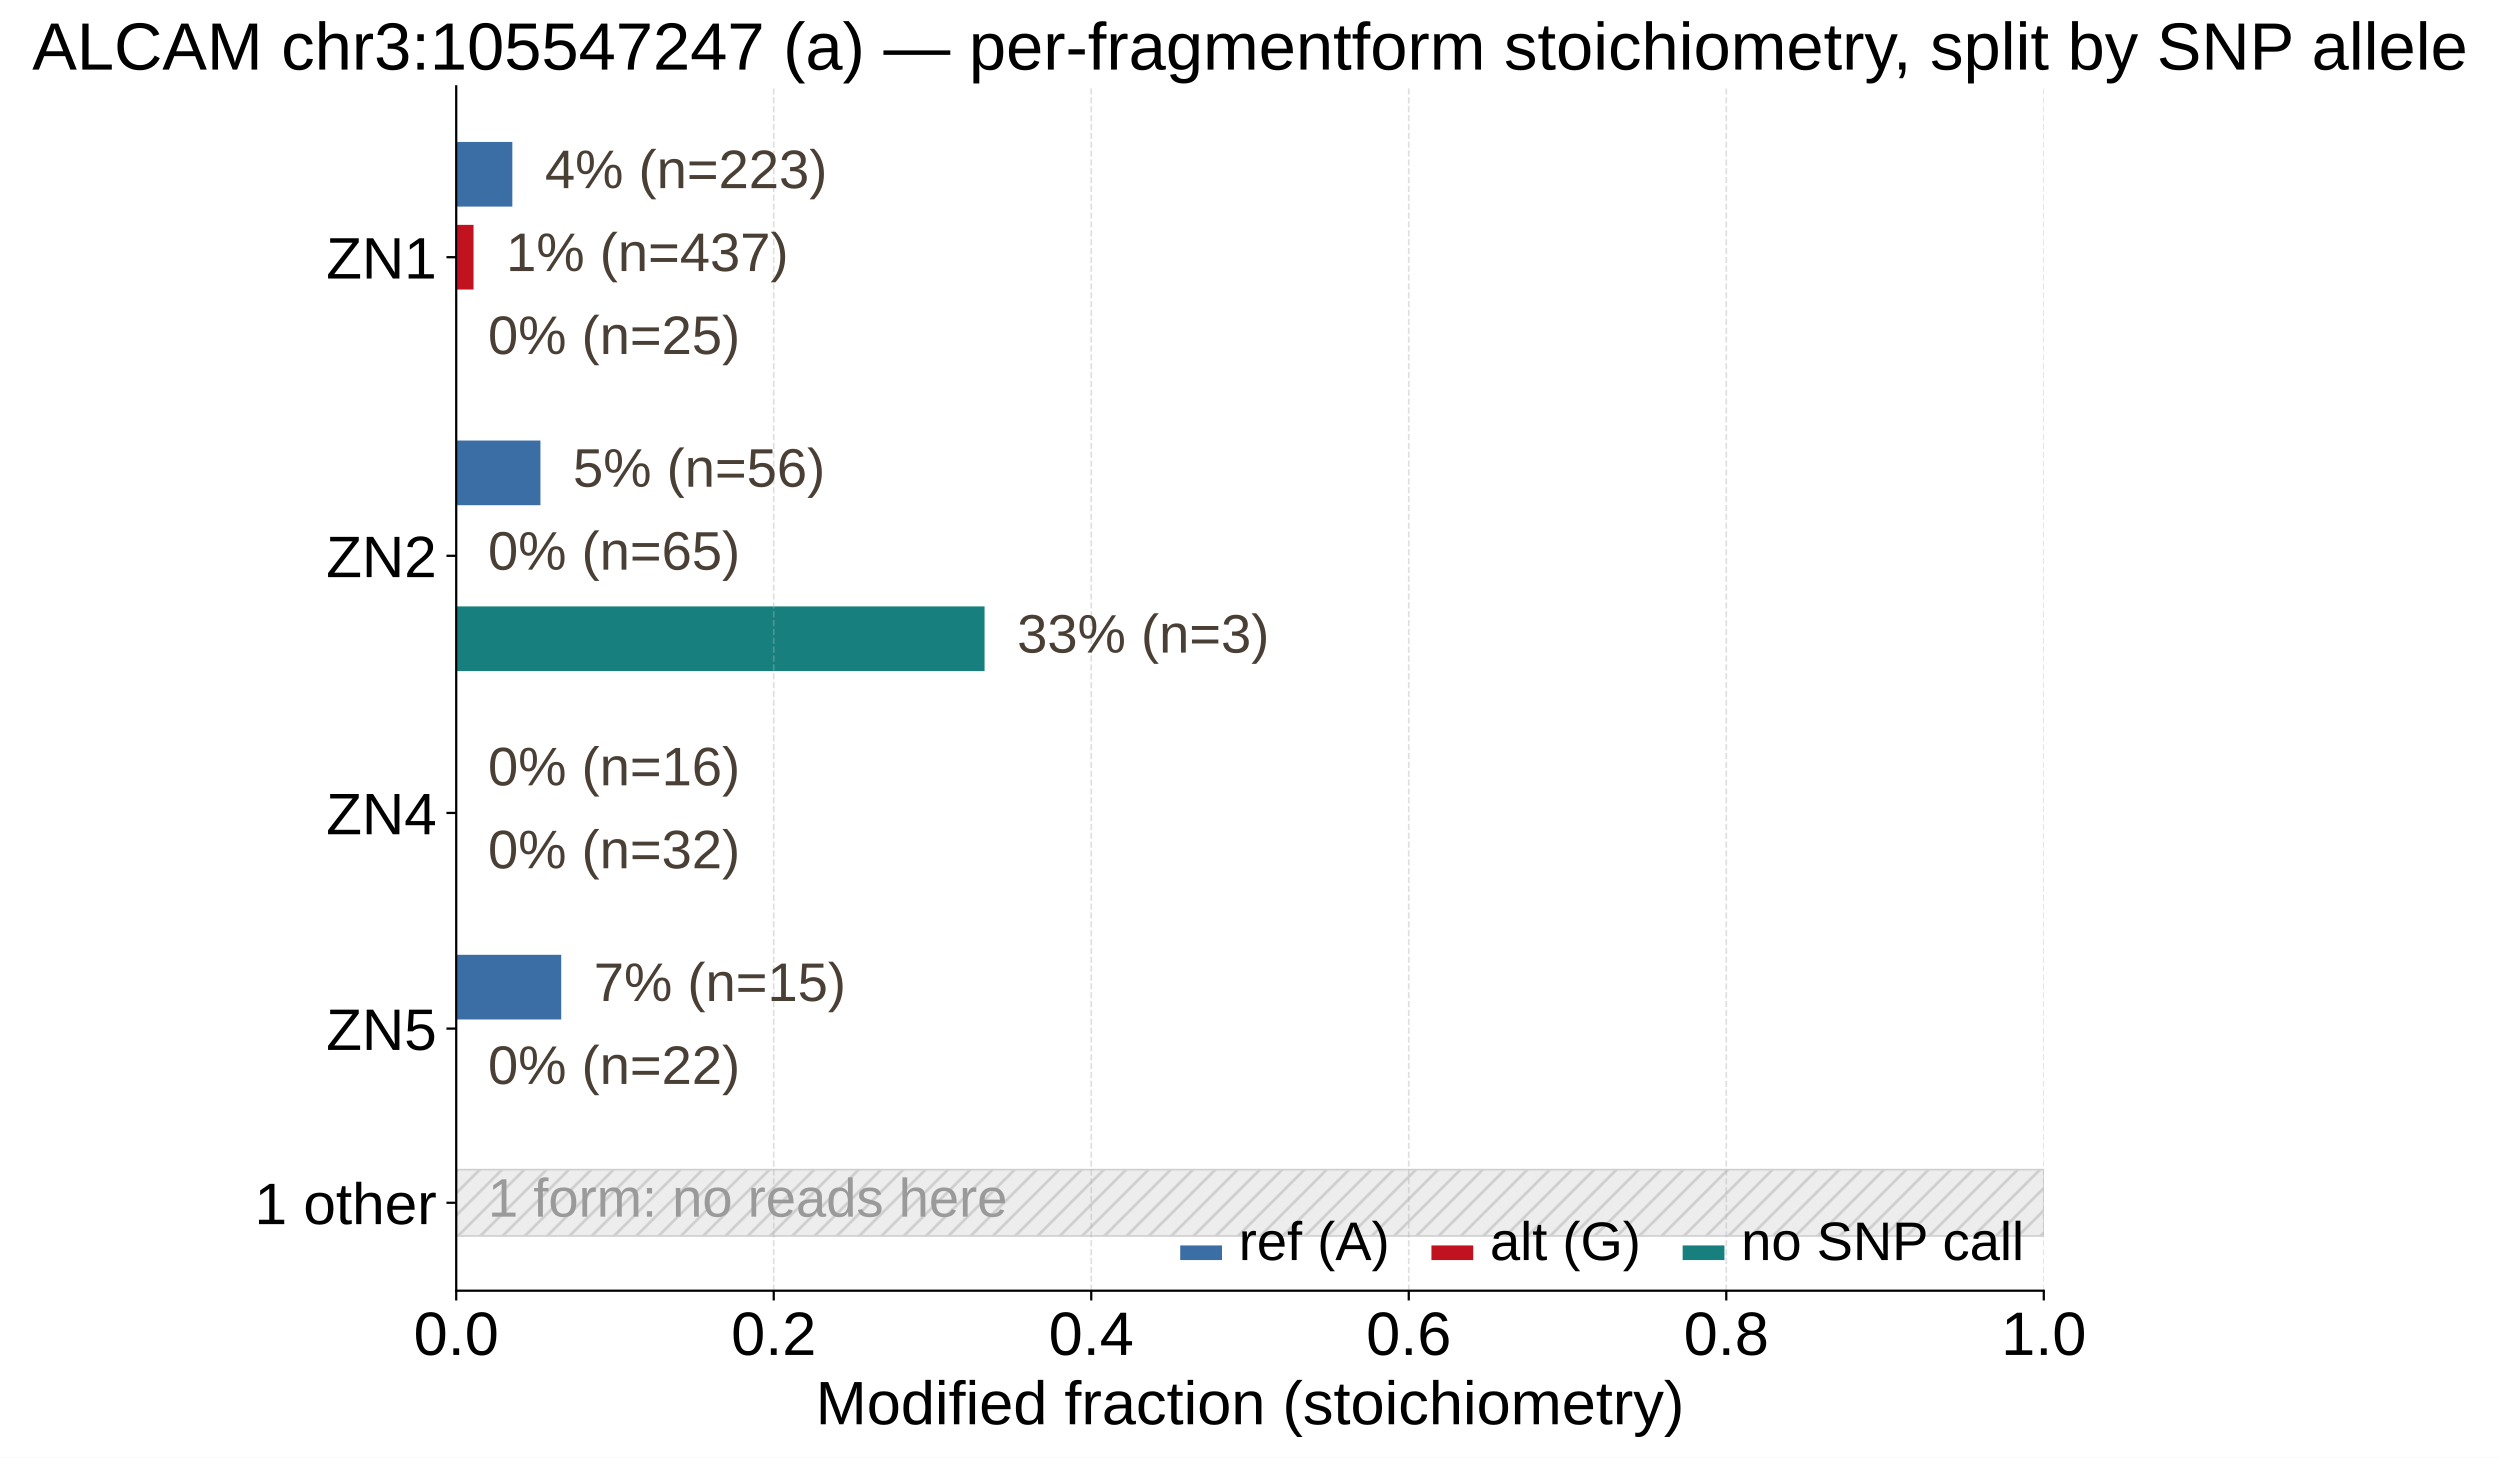
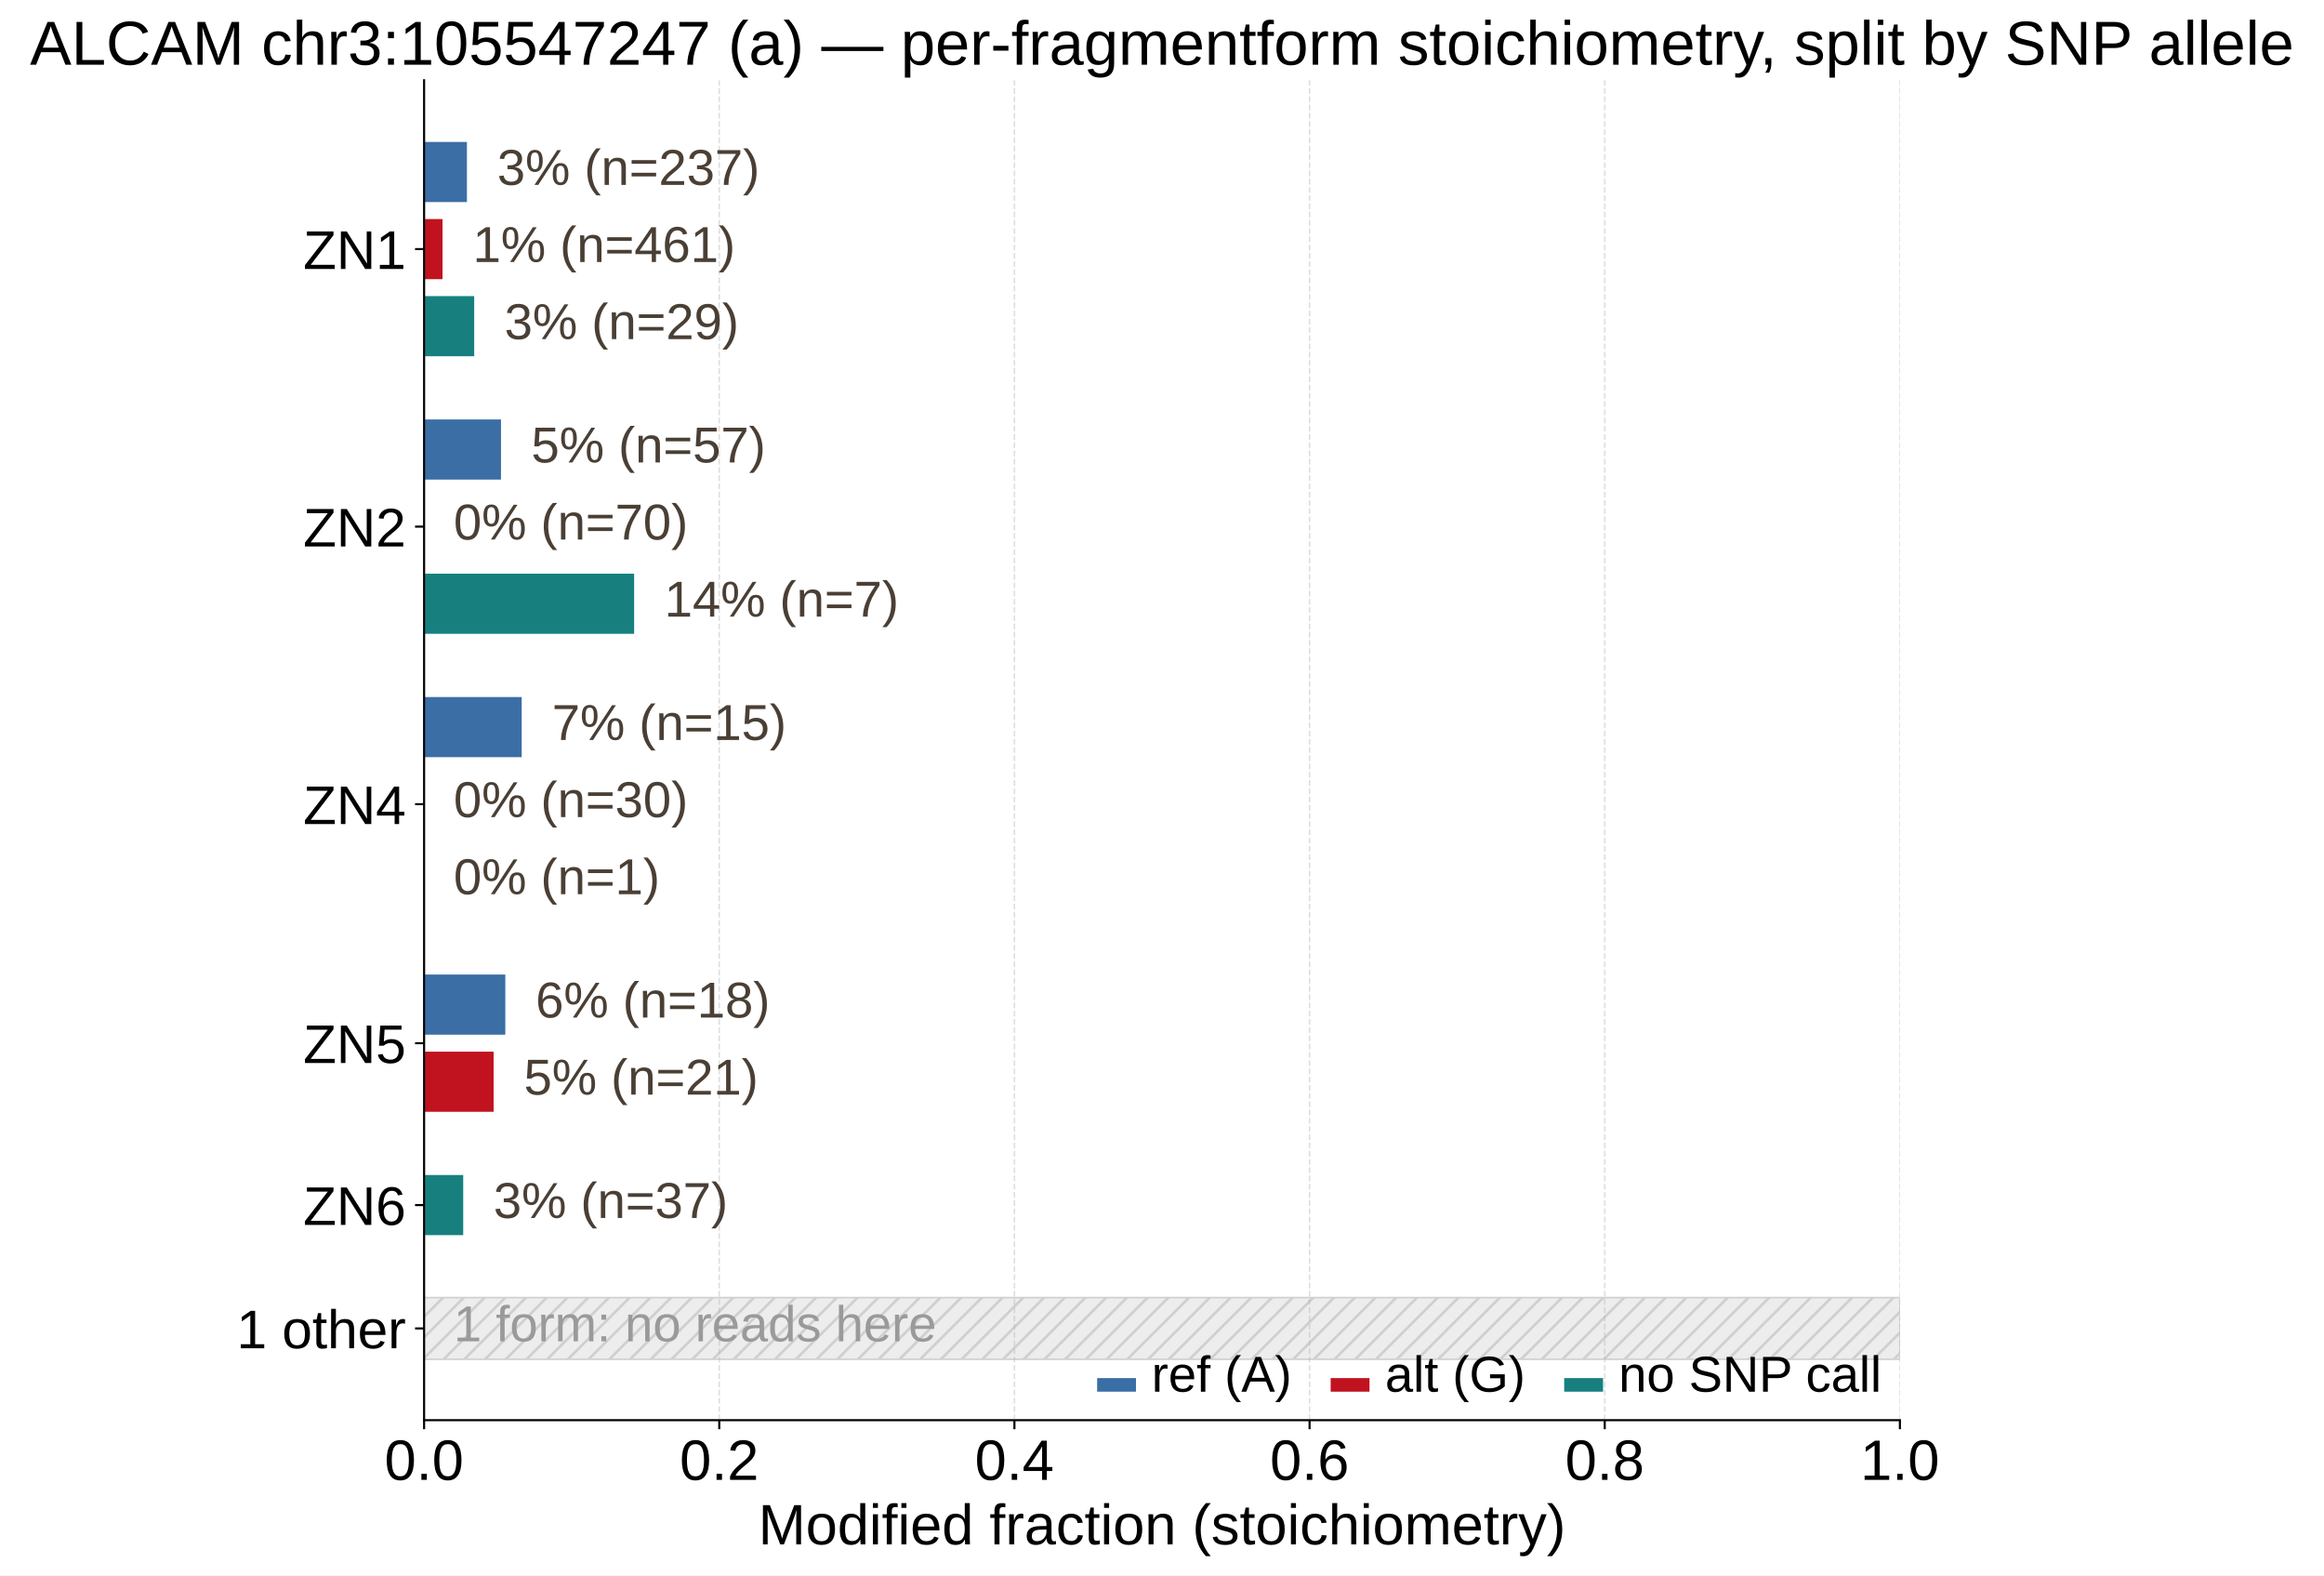
- <svg xmlns="http://www.w3.org/2000/svg" xmlns:xlink="http://www.w3.org/1999/xlink" width="897.304pt" height="523.197pt" viewBox="0 0 897.304 523.197" version="1.1">
+ <svg xmlns="http://www.w3.org/2000/svg" xmlns:xlink="http://www.w3.org/1999/xlink" width="897.304pt" height="608.157pt" viewBox="0 0 897.304 608.157" version="1.1">
  <defs>
    <style type="text/css">*{stroke-linejoin: round; stroke-linecap: butt}</style>
  </defs>
  <g id="figure_1">
    <g id="patch_1">
-       <path d="M 0 523.197  L 897.304 523.197  L 897.304 0  L 0 0  z " style="fill: #ffffff" />
+       <path d="M 0 608.157  L 897.304 608.157  L 897.304 0  L 0 0  z " style="fill: #ffffff" />
    </g>
    <g id="axes_1">
      <g id="patch_2">
-         <path d="M 163.747 463.262  L 733.557 463.262  L 733.557 30.983  L 163.747 30.983  z " style="fill: #ffffff" />
+         <path d="M 163.747 548.222  L 733.557 548.222  L 733.557 30.983  L 163.747 30.983  z " style="fill: #ffffff" />
      </g>
      <g id="patch_3">
-         <path d="M 163.747 50.632  L 184.188 50.632  L 184.188 74.449  L 163.747 74.449  z " clip-path="url(#p258fd81808)" style="fill: #3b6ea5; stroke: #ffffff; stroke-width: 0.6; stroke-linejoin: miter" />
+         <path d="M 163.747 54.493  L 180.577 54.493  L 180.577 78.302  L 163.747 78.302  z " clip-path="url(#p2192c590c8)" style="fill: #3b6ea5; stroke: #ffffff; stroke-width: 0.6; stroke-linejoin: miter" />
      </g>
      <g id="patch_4">
-         <path d="M 163.747 80.403  L 170.266 80.403  L 170.266 104.22  L 163.747 104.22  z " clip-path="url(#p258fd81808)" style="fill: #c1121f; stroke: #ffffff; stroke-width: 0.6; stroke-linejoin: miter" />
+         <path d="M 163.747 84.254  L 171.163 84.254  L 171.163 108.063  L 163.747 108.063  z " clip-path="url(#p2192c590c8)" style="fill: #c1121f; stroke: #ffffff; stroke-width: 0.6; stroke-linejoin: miter" />
      </g>
      <g id="patch_5">
-         <path d="M 163.747 110.174  L 163.747 110.174  L 163.747 133.991  L 163.747 133.991  z " clip-path="url(#p258fd81808)" style="fill: #17807f; stroke: #ffffff; stroke-width: 0.6; stroke-linejoin: miter" />
+         <path d="M 163.747 114.015  L 183.395 114.015  L 183.395 137.823  L 163.747 137.823  z " clip-path="url(#p2192c590c8)" style="fill: #17807f; stroke: #ffffff; stroke-width: 0.6; stroke-linejoin: miter" />
      </g>
      <g id="patch_6">
-         <path d="M 163.747 157.808  L 194.272 157.808  L 194.272 181.626  L 163.747 181.626  z " clip-path="url(#p258fd81808)" style="fill: #3b6ea5; stroke: #ffffff; stroke-width: 0.6; stroke-linejoin: miter" />
+         <path d="M 163.747 161.632  L 193.737 161.632  L 193.737 185.44  L 163.747 185.44  z " clip-path="url(#p2192c590c8)" style="fill: #3b6ea5; stroke: #ffffff; stroke-width: 0.6; stroke-linejoin: miter" />
      </g>
      <g id="patch_7">
-         <path d="M 163.747 187.58  L 163.747 187.58  L 163.747 211.397  L 163.747 211.397  z " clip-path="url(#p258fd81808)" style="fill: #c1121f; stroke: #ffffff; stroke-width: 0.6; stroke-linejoin: miter" />
+         <path d="M 163.747 191.392  L 163.747 191.392  L 163.747 215.201  L 163.747 215.201  z " clip-path="url(#p2192c590c8)" style="fill: #c1121f; stroke: #ffffff; stroke-width: 0.6; stroke-linejoin: miter" />
      </g>
      <g id="patch_8">
-         <path d="M 163.747 217.351  L 353.684 217.351  L 353.684 241.168  L 163.747 241.168  z " clip-path="url(#p258fd81808)" style="fill: #17807f; stroke: #ffffff; stroke-width: 0.6; stroke-linejoin: miter" />
+         <path d="M 163.747 221.153  L 245.148 221.153  L 245.148 244.962  L 163.747 244.962  z " clip-path="url(#p2192c590c8)" style="fill: #17807f; stroke: #ffffff; stroke-width: 0.6; stroke-linejoin: miter" />
      </g>
      <g id="patch_9">
-         <path d="M 163.747 264.985  L 163.747 264.985  L 163.747 288.802  L 163.747 288.802  z " clip-path="url(#p258fd81808)" style="fill: #3b6ea5; stroke: #ffffff; stroke-width: 0.6; stroke-linejoin: miter" />
+         <path d="M 163.747 268.77  L 201.734 268.77  L 201.734 292.579  L 163.747 292.579  z " clip-path="url(#p2192c590c8)" style="fill: #3b6ea5; stroke: #ffffff; stroke-width: 0.6; stroke-linejoin: miter" />
      </g>
      <g id="patch_10">
-         <path d="M 163.747 294.757  L 163.747 294.757  L 163.747 318.574  L 163.747 318.574  z " clip-path="url(#p258fd81808)" style="fill: #c1121f; stroke: #ffffff; stroke-width: 0.6; stroke-linejoin: miter" />
+         <path d="M 163.747 298.531  L 163.747 298.531  L 163.747 322.339  L 163.747 322.339  z " clip-path="url(#p2192c590c8)" style="fill: #c1121f; stroke: #ffffff; stroke-width: 0.6; stroke-linejoin: miter" />
      </g>
      <g id="patch_11">
-         <path d="M 163.747 342.391  L 201.734 342.391  L 201.734 366.208  L 163.747 366.208  z " clip-path="url(#p258fd81808)" style="fill: #3b6ea5; stroke: #ffffff; stroke-width: 0.6; stroke-linejoin: miter" />
+         <path d="M 163.747 328.291  L 163.747 328.291  L 163.747 352.1  L 163.747 352.1  z " clip-path="url(#p2192c590c8)" style="fill: #17807f; stroke: #ffffff; stroke-width: 0.6; stroke-linejoin: miter" />
      </g>
      <g id="patch_12">
-         <path d="M 163.747 372.162  L 163.747 372.162  L 163.747 395.979  L 163.747 395.979  z " clip-path="url(#p258fd81808)" style="fill: #c1121f; stroke: #ffffff; stroke-width: 0.6; stroke-linejoin: miter" />
+         <path d="M 163.747 375.908  L 195.403 375.908  L 195.403 399.717  L 163.747 399.717  z " clip-path="url(#p2192c590c8)" style="fill: #3b6ea5; stroke: #ffffff; stroke-width: 0.6; stroke-linejoin: miter" />
      </g>
      <g id="patch_13">
-         <path d="M 163.747 419.796  L 733.557 419.796  L 733.557 443.613  L 163.747 443.613  z " clip-path="url(#p258fd81808)" style="fill: url(#hb291b265f3); stroke: #cfcfcf; stroke-width: 0.6; stroke-linejoin: miter" />
+         <path d="M 163.747 405.669  L 190.881 405.669  L 190.881 429.478  L 163.747 429.478  z " clip-path="url(#p2192c590c8)" style="fill: #c1121f; stroke: #ffffff; stroke-width: 0.6; stroke-linejoin: miter" />
+       </g>
+       <g id="patch_14">
+         <path d="M 163.747 453.286  L 179.147 453.286  L 179.147 477.095  L 163.747 477.095  z " clip-path="url(#p2192c590c8)" style="fill: #17807f; stroke: #ffffff; stroke-width: 0.6; stroke-linejoin: miter" />
+       </g>
+       <g id="patch_15">
+         <path d="M 163.747 500.903  L 733.557 500.903  L 733.557 524.712  L 163.747 524.712  z " clip-path="url(#p2192c590c8)" style="fill: url(#h5daed90eb0); stroke: #cfcfcf; stroke-width: 0.6; stroke-linejoin: miter" />
      </g>
      <g id="matplotlib.axis_1">
        <g id="xtick_1">
          <g id="line2d_1">
-             <path d="M 163.747 463.262  L 163.747 30.983  " clip-path="url(#p258fd81808)" style="fill: none; stroke-dasharray: 2.22,0.96; stroke-dashoffset: 0; stroke: #b0b0b0; stroke-opacity: 0.4; stroke-width: 0.6" />
+             <path d="M 163.747 548.222  L 163.747 30.983  " clip-path="url(#p2192c590c8)" style="fill: none; stroke-dasharray: 2.22,0.96; stroke-dashoffset: 0; stroke: #b0b0b0; stroke-opacity: 0.4; stroke-width: 0.6" />
          </g>
          <g id="line2d_2">
            <defs>
-               <path id="me525551bd8" d="M 0 0  L 0 3.5  " style="stroke: #000000; stroke-width: 0.8" />
+               <path id="mc925d1624c" d="M 0 0  L 0 3.5  " style="stroke: #000000; stroke-width: 0.8" />
            </defs>
            <g>
-               <use xlink:href="#me525551bd8" x="163.747" y="463.262" style="stroke: #000000; stroke-width: 0.8" />
+               <use xlink:href="#mc925d1624c" x="163.747" y="548.222" style="stroke: #000000; stroke-width: 0.8" />
            </g>
          </g>
          <g id="text_1">
-             <text style="font-size: 22px; font-family: 'Arial', 'Helvetica', 'Nimbus Sans', 'Liberation Sans', 'Arimo', 'DejaVu Sans', 'Bitstream Vera Sans', 'Computer Modern Sans Serif', 'Lucida Grande', 'Verdana', 'Geneva', 'Lucid', 'Avant Garde', sans-serif; text-anchor: middle" x="163.747" y="486.302" transform="rotate(-0 163.7469 486.3019)">0.0</text>
+             <text style="font-size: 22px; font-family: 'Arial', 'Helvetica', 'Nimbus Sans', 'Liberation Sans', 'Arimo', 'DejaVu Sans', 'Bitstream Vera Sans', 'Computer Modern Sans Serif', 'Lucida Grande', 'Verdana', 'Geneva', 'Lucid', 'Avant Garde', sans-serif; text-anchor: middle" x="163.747" y="571.262" transform="rotate(-0 163.7469 571.2619)">0.0</text>
          </g>
        </g>
        <g id="xtick_2">
          <g id="line2d_3">
-             <path d="M 277.709 463.262  L 277.709 30.983  " clip-path="url(#p258fd81808)" style="fill: none; stroke-dasharray: 2.22,0.96; stroke-dashoffset: 0; stroke: #b0b0b0; stroke-opacity: 0.4; stroke-width: 0.6" />
+             <path d="M 277.709 548.222  L 277.709 30.983  " clip-path="url(#p2192c590c8)" style="fill: none; stroke-dasharray: 2.22,0.96; stroke-dashoffset: 0; stroke: #b0b0b0; stroke-opacity: 0.4; stroke-width: 0.6" />
          </g>
          <g id="line2d_4">
            <g>
-               <use xlink:href="#me525551bd8" x="277.709" y="463.262" style="stroke: #000000; stroke-width: 0.8" />
+               <use xlink:href="#mc925d1624c" x="277.709" y="548.222" style="stroke: #000000; stroke-width: 0.8" />
            </g>
          </g>
          <g id="text_2">
-             <text style="font-size: 22px; font-family: 'Arial', 'Helvetica', 'Nimbus Sans', 'Liberation Sans', 'Arimo', 'DejaVu Sans', 'Bitstream Vera Sans', 'Computer Modern Sans Serif', 'Lucida Grande', 'Verdana', 'Geneva', 'Lucid', 'Avant Garde', sans-serif; text-anchor: middle" x="277.709" y="486.302" transform="rotate(-0 277.7089 486.3019)">0.2</text>
+             <text style="font-size: 22px; font-family: 'Arial', 'Helvetica', 'Nimbus Sans', 'Liberation Sans', 'Arimo', 'DejaVu Sans', 'Bitstream Vera Sans', 'Computer Modern Sans Serif', 'Lucida Grande', 'Verdana', 'Geneva', 'Lucid', 'Avant Garde', sans-serif; text-anchor: middle" x="277.709" y="571.262" transform="rotate(-0 277.7089 571.2619)">0.2</text>
          </g>
        </g>
        <g id="xtick_3">
          <g id="line2d_5">
-             <path d="M 391.671 463.262  L 391.671 30.983  " clip-path="url(#p258fd81808)" style="fill: none; stroke-dasharray: 2.22,0.96; stroke-dashoffset: 0; stroke: #b0b0b0; stroke-opacity: 0.4; stroke-width: 0.6" />
+             <path d="M 391.671 548.222  L 391.671 30.983  " clip-path="url(#p2192c590c8)" style="fill: none; stroke-dasharray: 2.22,0.96; stroke-dashoffset: 0; stroke: #b0b0b0; stroke-opacity: 0.4; stroke-width: 0.6" />
          </g>
          <g id="line2d_6">
            <g>
-               <use xlink:href="#me525551bd8" x="391.671" y="463.262" style="stroke: #000000; stroke-width: 0.8" />
+               <use xlink:href="#mc925d1624c" x="391.671" y="548.222" style="stroke: #000000; stroke-width: 0.8" />
            </g>
          </g>
          <g id="text_3">
-             <text style="font-size: 22px; font-family: 'Arial', 'Helvetica', 'Nimbus Sans', 'Liberation Sans', 'Arimo', 'DejaVu Sans', 'Bitstream Vera Sans', 'Computer Modern Sans Serif', 'Lucida Grande', 'Verdana', 'Geneva', 'Lucid', 'Avant Garde', sans-serif; text-anchor: middle" x="391.671" y="486.302" transform="rotate(-0 391.6709 486.3019)">0.4</text>
+             <text style="font-size: 22px; font-family: 'Arial', 'Helvetica', 'Nimbus Sans', 'Liberation Sans', 'Arimo', 'DejaVu Sans', 'Bitstream Vera Sans', 'Computer Modern Sans Serif', 'Lucida Grande', 'Verdana', 'Geneva', 'Lucid', 'Avant Garde', sans-serif; text-anchor: middle" x="391.671" y="571.262" transform="rotate(-0 391.6709 571.2619)">0.4</text>
          </g>
        </g>
        <g id="xtick_4">
          <g id="line2d_7">
-             <path d="M 505.633 463.262  L 505.633 30.983  " clip-path="url(#p258fd81808)" style="fill: none; stroke-dasharray: 2.22,0.96; stroke-dashoffset: 0; stroke: #b0b0b0; stroke-opacity: 0.4; stroke-width: 0.6" />
+             <path d="M 505.633 548.222  L 505.633 30.983  " clip-path="url(#p2192c590c8)" style="fill: none; stroke-dasharray: 2.22,0.96; stroke-dashoffset: 0; stroke: #b0b0b0; stroke-opacity: 0.4; stroke-width: 0.6" />
          </g>
          <g id="line2d_8">
            <g>
-               <use xlink:href="#me525551bd8" x="505.633" y="463.262" style="stroke: #000000; stroke-width: 0.8" />
+               <use xlink:href="#mc925d1624c" x="505.633" y="548.222" style="stroke: #000000; stroke-width: 0.8" />
            </g>
          </g>
          <g id="text_4">
-             <text style="font-size: 22px; font-family: 'Arial', 'Helvetica', 'Nimbus Sans', 'Liberation Sans', 'Arimo', 'DejaVu Sans', 'Bitstream Vera Sans', 'Computer Modern Sans Serif', 'Lucida Grande', 'Verdana', 'Geneva', 'Lucid', 'Avant Garde', sans-serif; text-anchor: middle" x="505.633" y="486.302" transform="rotate(-0 505.6329 486.3019)">0.6</text>
+             <text style="font-size: 22px; font-family: 'Arial', 'Helvetica', 'Nimbus Sans', 'Liberation Sans', 'Arimo', 'DejaVu Sans', 'Bitstream Vera Sans', 'Computer Modern Sans Serif', 'Lucida Grande', 'Verdana', 'Geneva', 'Lucid', 'Avant Garde', sans-serif; text-anchor: middle" x="505.633" y="571.262" transform="rotate(-0 505.6329 571.2619)">0.6</text>
          </g>
        </g>
        <g id="xtick_5">
          <g id="line2d_9">
-             <path d="M 619.595 463.262  L 619.595 30.983  " clip-path="url(#p258fd81808)" style="fill: none; stroke-dasharray: 2.22,0.96; stroke-dashoffset: 0; stroke: #b0b0b0; stroke-opacity: 0.4; stroke-width: 0.6" />
+             <path d="M 619.595 548.222  L 619.595 30.983  " clip-path="url(#p2192c590c8)" style="fill: none; stroke-dasharray: 2.22,0.96; stroke-dashoffset: 0; stroke: #b0b0b0; stroke-opacity: 0.4; stroke-width: 0.6" />
          </g>
          <g id="line2d_10">
            <g>
-               <use xlink:href="#me525551bd8" x="619.595" y="463.262" style="stroke: #000000; stroke-width: 0.8" />
+               <use xlink:href="#mc925d1624c" x="619.595" y="548.222" style="stroke: #000000; stroke-width: 0.8" />
            </g>
          </g>
          <g id="text_5">
-             <text style="font-size: 22px; font-family: 'Arial', 'Helvetica', 'Nimbus Sans', 'Liberation Sans', 'Arimo', 'DejaVu Sans', 'Bitstream Vera Sans', 'Computer Modern Sans Serif', 'Lucida Grande', 'Verdana', 'Geneva', 'Lucid', 'Avant Garde', sans-serif; text-anchor: middle" x="619.595" y="486.302" transform="rotate(-0 619.5949 486.3019)">0.8</text>
+             <text style="font-size: 22px; font-family: 'Arial', 'Helvetica', 'Nimbus Sans', 'Liberation Sans', 'Arimo', 'DejaVu Sans', 'Bitstream Vera Sans', 'Computer Modern Sans Serif', 'Lucida Grande', 'Verdana', 'Geneva', 'Lucid', 'Avant Garde', sans-serif; text-anchor: middle" x="619.595" y="571.262" transform="rotate(-0 619.5949 571.2619)">0.8</text>
          </g>
        </g>
        <g id="xtick_6">
          <g id="line2d_11">
-             <path d="M 733.557 463.262  L 733.557 30.983  " clip-path="url(#p258fd81808)" style="fill: none; stroke-dasharray: 2.22,0.96; stroke-dashoffset: 0; stroke: #b0b0b0; stroke-opacity: 0.4; stroke-width: 0.6" />
+             <path d="M 733.557 548.222  L 733.557 30.983  " clip-path="url(#p2192c590c8)" style="fill: none; stroke-dasharray: 2.22,0.96; stroke-dashoffset: 0; stroke: #b0b0b0; stroke-opacity: 0.4; stroke-width: 0.6" />
          </g>
          <g id="line2d_12">
            <g>
-               <use xlink:href="#me525551bd8" x="733.557" y="463.262" style="stroke: #000000; stroke-width: 0.8" />
+               <use xlink:href="#mc925d1624c" x="733.557" y="548.222" style="stroke: #000000; stroke-width: 0.8" />
            </g>
          </g>
          <g id="text_6">
-             <text style="font-size: 22px; font-family: 'Arial', 'Helvetica', 'Nimbus Sans', 'Liberation Sans', 'Arimo', 'DejaVu Sans', 'Bitstream Vera Sans', 'Computer Modern Sans Serif', 'Lucida Grande', 'Verdana', 'Geneva', 'Lucid', 'Avant Garde', sans-serif; text-anchor: middle" x="733.557" y="486.302" transform="rotate(-0 733.5569 486.3019)">1.0</text>
+             <text style="font-size: 22px; font-family: 'Arial', 'Helvetica', 'Nimbus Sans', 'Liberation Sans', 'Arimo', 'DejaVu Sans', 'Bitstream Vera Sans', 'Computer Modern Sans Serif', 'Lucida Grande', 'Verdana', 'Geneva', 'Lucid', 'Avant Garde', sans-serif; text-anchor: middle" x="733.557" y="571.262" transform="rotate(-0 733.5569 571.2619)">1.0</text>
          </g>
        </g>
        <g id="text_7">
-           <text style="font-size: 22px; font-family: 'Arial', 'Helvetica', 'Nimbus Sans', 'Liberation Sans', 'Arimo', 'DejaVu Sans', 'Bitstream Vera Sans', 'Computer Modern Sans Serif', 'Lucida Grande', 'Verdana', 'Geneva', 'Lucid', 'Avant Garde', sans-serif; text-anchor: middle" x="448.652" y="511.202" transform="rotate(-0 448.6519 511.2019)">Modified fraction (stoichiometry)</text>
+           <text style="font-size: 22px; font-family: 'Arial', 'Helvetica', 'Nimbus Sans', 'Liberation Sans', 'Arimo', 'DejaVu Sans', 'Bitstream Vera Sans', 'Computer Modern Sans Serif', 'Lucida Grande', 'Verdana', 'Geneva', 'Lucid', 'Avant Garde', sans-serif; text-anchor: middle" x="448.652" y="596.162" transform="rotate(-0 448.6519 596.1619)">Modified fraction (stoichiometry)</text>
        </g>
      </g>
      <g id="matplotlib.axis_2">
        <g id="ytick_1">
          <g id="line2d_13">
            <defs>
-               <path id="mec92d9968d" d="M 0 0  L -3.5 0  " style="stroke: #000000; stroke-width: 0.8" />
+               <path id="m3f290c182a" d="M 0 0  L -3.5 0  " style="stroke: #000000; stroke-width: 0.8" />
            </defs>
            <g>
-               <use xlink:href="#mec92d9968d" x="163.747" y="92.311" style="stroke: #000000; stroke-width: 0.8" />
+               <use xlink:href="#m3f290c182a" x="163.747" y="96.158" style="stroke: #000000; stroke-width: 0.8" />
            </g>
          </g>
          <g id="text_8">
-             <text style="font-size: 21px; font-family: 'Arial', 'Helvetica', 'Nimbus Sans', 'Liberation Sans', 'Arimo', 'DejaVu Sans', 'Bitstream Vera Sans', 'Computer Modern Sans Serif', 'Lucida Grande', 'Verdana', 'Geneva', 'Lucid', 'Avant Garde', sans-serif; text-anchor: end" x="156.747" y="99.967" transform="rotate(-0 156.7469 99.96664)">ZN1</text>
+             <text style="font-size: 21px; font-family: 'Arial', 'Helvetica', 'Nimbus Sans', 'Liberation Sans', 'Arimo', 'DejaVu Sans', 'Bitstream Vera Sans', 'Computer Modern Sans Serif', 'Lucida Grande', 'Verdana', 'Geneva', 'Lucid', 'Avant Garde', sans-serif; text-anchor: end" x="156.747" y="103.813" transform="rotate(-0 156.7469 103.8135)">ZN1</text>
          </g>
        </g>
        <g id="ytick_2">
          <g id="line2d_14">
            <g>
-               <use xlink:href="#mec92d9968d" x="163.747" y="199.488" style="stroke: #000000; stroke-width: 0.8" />
+               <use xlink:href="#m3f290c182a" x="163.747" y="203.297" style="stroke: #000000; stroke-width: 0.8" />
            </g>
          </g>
          <g id="text_9">
-             <text style="font-size: 21px; font-family: 'Arial', 'Helvetica', 'Nimbus Sans', 'Liberation Sans', 'Arimo', 'DejaVu Sans', 'Bitstream Vera Sans', 'Computer Modern Sans Serif', 'Lucida Grande', 'Verdana', 'Geneva', 'Lucid', 'Avant Garde', sans-serif; text-anchor: end" x="156.747" y="207.143" transform="rotate(-0 156.7469 207.1435)">ZN2</text>
+             <text style="font-size: 21px; font-family: 'Arial', 'Helvetica', 'Nimbus Sans', 'Liberation Sans', 'Arimo', 'DejaVu Sans', 'Bitstream Vera Sans', 'Computer Modern Sans Serif', 'Lucida Grande', 'Verdana', 'Geneva', 'Lucid', 'Avant Garde', sans-serif; text-anchor: end" x="156.747" y="210.952" transform="rotate(-0 156.7469 210.9518)">ZN2</text>
          </g>
        </g>
        <g id="ytick_3">
          <g id="line2d_15">
            <g>
-               <use xlink:href="#mec92d9968d" x="163.747" y="291.78" style="stroke: #000000; stroke-width: 0.8" />
+               <use xlink:href="#m3f290c182a" x="163.747" y="310.435" style="stroke: #000000; stroke-width: 0.8" />
            </g>
          </g>
          <g id="text_10">
-             <text style="font-size: 21px; font-family: 'Arial', 'Helvetica', 'Nimbus Sans', 'Liberation Sans', 'Arimo', 'DejaVu Sans', 'Bitstream Vera Sans', 'Computer Modern Sans Serif', 'Lucida Grande', 'Verdana', 'Geneva', 'Lucid', 'Avant Garde', sans-serif; text-anchor: end" x="156.747" y="299.435" transform="rotate(-0 156.7469 299.4347)">ZN4</text>
+             <text style="font-size: 21px; font-family: 'Arial', 'Helvetica', 'Nimbus Sans', 'Liberation Sans', 'Arimo', 'DejaVu Sans', 'Bitstream Vera Sans', 'Computer Modern Sans Serif', 'Lucida Grande', 'Verdana', 'Geneva', 'Lucid', 'Avant Garde', sans-serif; text-anchor: end" x="156.747" y="318.09" transform="rotate(-0 156.7469 318.0901)">ZN4</text>
          </g>
        </g>
        <g id="ytick_4">
          <g id="line2d_16">
            <g>
-               <use xlink:href="#mec92d9968d" x="163.747" y="369.185" style="stroke: #000000; stroke-width: 0.8" />
+               <use xlink:href="#m3f290c182a" x="163.747" y="402.693" style="stroke: #000000; stroke-width: 0.8" />
            </g>
          </g>
          <g id="text_11">
-             <text style="font-size: 21px; font-family: 'Arial', 'Helvetica', 'Nimbus Sans', 'Liberation Sans', 'Arimo', 'DejaVu Sans', 'Bitstream Vera Sans', 'Computer Modern Sans Serif', 'Lucida Grande', 'Verdana', 'Geneva', 'Lucid', 'Avant Garde', sans-serif; text-anchor: end" x="156.747" y="376.84" transform="rotate(-0 156.7469 376.8402)">ZN5</text>
+             <text style="font-size: 21px; font-family: 'Arial', 'Helvetica', 'Nimbus Sans', 'Liberation Sans', 'Arimo', 'DejaVu Sans', 'Bitstream Vera Sans', 'Computer Modern Sans Serif', 'Lucida Grande', 'Verdana', 'Geneva', 'Lucid', 'Avant Garde', sans-serif; text-anchor: end" x="156.747" y="410.348" transform="rotate(-0 156.7469 410.3481)">ZN5</text>
          </g>
        </g>
        <g id="ytick_5">
          <g id="line2d_17">
            <g>
-               <use xlink:href="#mec92d9968d" x="163.747" y="431.705" style="stroke: #000000; stroke-width: 0.8" />
+               <use xlink:href="#m3f290c182a" x="163.747" y="465.19" style="stroke: #000000; stroke-width: 0.8" />
            </g>
          </g>
          <g id="text_12">
-             <text style="font-size: 21px; font-family: 'Arial', 'Helvetica', 'Nimbus Sans', 'Liberation Sans', 'Arimo', 'DejaVu Sans', 'Bitstream Vera Sans', 'Computer Modern Sans Serif', 'Lucida Grande', 'Verdana', 'Geneva', 'Lucid', 'Avant Garde', sans-serif; text-anchor: end" x="156.747" y="439.36" transform="rotate(-0 156.7469 439.36)">1 other</text>
-           </g>
-         </g>
-       </g>
-       <g id="patch_14">
-         <path d="M 163.747 463.262  L 163.747 30.983  " style="fill: none; stroke: #000000; stroke-width: 0.8; stroke-linejoin: miter; stroke-linecap: square" />
-       </g>
-       <g id="patch_15">
-         <path d="M 163.747 463.262  L 733.557 463.262  " style="fill: none; stroke: #000000; stroke-width: 0.8; stroke-linejoin: miter; stroke-linecap: square" />
-       </g>
-       <g id="text_13">
-         <text style="font-size: 19.5px; font-family: 'Arial', 'Helvetica', 'Nimbus Sans', 'Liberation Sans', 'Arimo', 'DejaVu Sans', 'Bitstream Vera Sans', 'Computer Modern Sans Serif', 'Lucida Grande', 'Verdana', 'Geneva', 'Lucid', 'Avant Garde', sans-serif; text-anchor: start; fill: #4a3f35" x="195.585" y="67.523" transform="rotate(-0 195.5847 67.5233)">4%  (n=223)</text>
+             <text style="font-size: 21px; font-family: 'Arial', 'Helvetica', 'Nimbus Sans', 'Liberation Sans', 'Arimo', 'DejaVu Sans', 'Bitstream Vera Sans', 'Computer Modern Sans Serif', 'Lucida Grande', 'Verdana', 'Geneva', 'Lucid', 'Avant Garde', sans-serif; text-anchor: end" x="156.747" y="472.845" transform="rotate(-0 156.7469 472.8455)">ZN6</text>
+           </g>
+         </g>
+         <g id="ytick_6">
+           <g id="line2d_18">
+             <g>
+               <use xlink:href="#m3f290c182a" x="163.747" y="512.807" style="stroke: #000000; stroke-width: 0.8" />
+             </g>
+           </g>
+           <g id="text_13">
+             <text style="font-size: 21px; font-family: 'Arial', 'Helvetica', 'Nimbus Sans', 'Liberation Sans', 'Arimo', 'DejaVu Sans', 'Bitstream Vera Sans', 'Computer Modern Sans Serif', 'Lucida Grande', 'Verdana', 'Geneva', 'Lucid', 'Avant Garde', sans-serif; text-anchor: end" x="156.747" y="520.462" transform="rotate(-0 156.7469 520.4625)">1 other</text>
+           </g>
+         </g>
+       </g>
+       <g id="patch_16">
+         <path d="M 163.747 548.222  L 163.747 30.983  " style="fill: none; stroke: #000000; stroke-width: 0.8; stroke-linejoin: miter; stroke-linecap: square" />
+       </g>
+       <g id="patch_17">
+         <path d="M 163.747 548.222  L 733.557 548.222  " style="fill: none; stroke: #000000; stroke-width: 0.8; stroke-linejoin: miter; stroke-linecap: square" />
      </g>
      <g id="text_14">
-         <text style="font-size: 19.5px; font-family: 'Arial', 'Helvetica', 'Nimbus Sans', 'Liberation Sans', 'Arimo', 'DejaVu Sans', 'Bitstream Vera Sans', 'Computer Modern Sans Serif', 'Lucida Grande', 'Verdana', 'Geneva', 'Lucid', 'Avant Garde', sans-serif; text-anchor: start; fill: #4a3f35" x="181.663" y="97.295" transform="rotate(-0 181.6626 97.29465)">1%  (n=437)</text>
+         <text style="font-size: 19.5px; font-family: 'Arial', 'Helvetica', 'Nimbus Sans', 'Liberation Sans', 'Arimo', 'DejaVu Sans', 'Bitstream Vera Sans', 'Computer Modern Sans Serif', 'Lucida Grande', 'Verdana', 'Geneva', 'Lucid', 'Avant Garde', sans-serif; text-anchor: start; fill: #4a3f35" x="191.973" y="71.381" transform="rotate(-0 191.9729 71.38083)">3%  (n=237)</text>
      </g>
      <g id="text_15">
-         <text style="font-size: 19.5px; font-family: 'Arial', 'Helvetica', 'Nimbus Sans', 'Liberation Sans', 'Arimo', 'DejaVu Sans', 'Bitstream Vera Sans', 'Computer Modern Sans Serif', 'Lucida Grande', 'Verdana', 'Geneva', 'Lucid', 'Avant Garde', sans-serif; text-anchor: start; fill: #4a3f35" x="175.143" y="127.066" transform="rotate(-0 175.1431 127.066)">0%  (n=25)</text>
+         <text style="font-size: 19.5px; font-family: 'Arial', 'Helvetica', 'Nimbus Sans', 'Liberation Sans', 'Arimo', 'DejaVu Sans', 'Bitstream Vera Sans', 'Computer Modern Sans Serif', 'Lucida Grande', 'Verdana', 'Geneva', 'Lucid', 'Avant Garde', sans-serif; text-anchor: start; fill: #4a3f35" x="182.559" y="101.141" transform="rotate(-0 182.5593 101.1415)">1%  (n=461)</text>
      </g>
      <g id="text_16">
-         <text style="font-size: 19.5px; font-family: 'Arial', 'Helvetica', 'Nimbus Sans', 'Liberation Sans', 'Arimo', 'DejaVu Sans', 'Bitstream Vera Sans', 'Computer Modern Sans Serif', 'Lucida Grande', 'Verdana', 'Geneva', 'Lucid', 'Avant Garde', sans-serif; text-anchor: start; fill: #4a3f35" x="205.669" y="174.7" transform="rotate(-0 205.6686 174.7002)">5%  (n=56)</text>
+         <text style="font-size: 19.5px; font-family: 'Arial', 'Helvetica', 'Nimbus Sans', 'Liberation Sans', 'Arimo', 'DejaVu Sans', 'Bitstream Vera Sans', 'Computer Modern Sans Serif', 'Lucida Grande', 'Verdana', 'Geneva', 'Lucid', 'Avant Garde', sans-serif; text-anchor: start; fill: #4a3f35" x="194.792" y="130.902" transform="rotate(-0 194.7917 130.9021)">3%  (n=29)</text>
      </g>
      <g id="text_17">
-         <text style="font-size: 19.5px; font-family: 'Arial', 'Helvetica', 'Nimbus Sans', 'Liberation Sans', 'Arimo', 'DejaVu Sans', 'Bitstream Vera Sans', 'Computer Modern Sans Serif', 'Lucida Grande', 'Verdana', 'Geneva', 'Lucid', 'Avant Garde', sans-serif; text-anchor: start; fill: #4a3f35" x="175.143" y="204.472" transform="rotate(-0 175.1431 204.4715)">0%  (n=65)</text>
+         <text style="font-size: 19.5px; font-family: 'Arial', 'Helvetica', 'Nimbus Sans', 'Liberation Sans', 'Arimo', 'DejaVu Sans', 'Bitstream Vera Sans', 'Computer Modern Sans Serif', 'Lucida Grande', 'Verdana', 'Geneva', 'Lucid', 'Avant Garde', sans-serif; text-anchor: start; fill: #4a3f35" x="205.133" y="178.519" transform="rotate(-0 205.1331 178.5192)">5%  (n=57)</text>
      </g>
      <g id="text_18">
-         <text style="font-size: 19.5px; font-family: 'Arial', 'Helvetica', 'Nimbus Sans', 'Liberation Sans', 'Arimo', 'DejaVu Sans', 'Bitstream Vera Sans', 'Computer Modern Sans Serif', 'Lucida Grande', 'Verdana', 'Geneva', 'Lucid', 'Avant Garde', sans-serif; text-anchor: start; fill: #4a3f35" x="365.08" y="234.243" transform="rotate(-0 365.0797 234.2429)">33%  (n=3)</text>
+         <text style="font-size: 19.5px; font-family: 'Arial', 'Helvetica', 'Nimbus Sans', 'Liberation Sans', 'Arimo', 'DejaVu Sans', 'Bitstream Vera Sans', 'Computer Modern Sans Serif', 'Lucida Grande', 'Verdana', 'Geneva', 'Lucid', 'Avant Garde', sans-serif; text-anchor: start; fill: #4a3f35" x="175.143" y="208.28" transform="rotate(-0 175.1431 208.2798)">0%  (n=70)</text>
      </g>
      <g id="text_19">
-         <text style="font-size: 19.5px; font-family: 'Arial', 'Helvetica', 'Nimbus Sans', 'Liberation Sans', 'Arimo', 'DejaVu Sans', 'Bitstream Vera Sans', 'Computer Modern Sans Serif', 'Lucida Grande', 'Verdana', 'Geneva', 'Lucid', 'Avant Garde', sans-serif; text-anchor: start; fill: #4a3f35" x="175.143" y="281.877" transform="rotate(-0 175.1431 281.877)">0%  (n=16)</text>
+         <text style="font-size: 19.5px; font-family: 'Arial', 'Helvetica', 'Nimbus Sans', 'Liberation Sans', 'Arimo', 'DejaVu Sans', 'Bitstream Vera Sans', 'Computer Modern Sans Serif', 'Lucida Grande', 'Verdana', 'Geneva', 'Lucid', 'Avant Garde', sans-serif; text-anchor: start; fill: #4a3f35" x="256.545" y="238.04" transform="rotate(-0 256.5445 238.0404)">14%  (n=7)</text>
      </g>
      <g id="text_20">
-         <text style="font-size: 19.5px; font-family: 'Arial', 'Helvetica', 'Nimbus Sans', 'Liberation Sans', 'Arimo', 'DejaVu Sans', 'Bitstream Vera Sans', 'Computer Modern Sans Serif', 'Lucida Grande', 'Verdana', 'Geneva', 'Lucid', 'Avant Garde', sans-serif; text-anchor: start; fill: #4a3f35" x="175.143" y="311.648" transform="rotate(-0 175.1431 311.6484)">0%  (n=32)</text>
+         <text style="font-size: 19.5px; font-family: 'Arial', 'Helvetica', 'Nimbus Sans', 'Liberation Sans', 'Arimo', 'DejaVu Sans', 'Bitstream Vera Sans', 'Computer Modern Sans Serif', 'Lucida Grande', 'Verdana', 'Geneva', 'Lucid', 'Avant Garde', sans-serif; text-anchor: start; fill: #4a3f35" x="213.13" y="285.657" transform="rotate(-0 213.1304 285.6575)">7%  (n=15)</text>
      </g>
      <g id="text_21">
-         <text style="font-size: 19.5px; font-family: 'Arial', 'Helvetica', 'Nimbus Sans', 'Liberation Sans', 'Arimo', 'DejaVu Sans', 'Bitstream Vera Sans', 'Computer Modern Sans Serif', 'Lucida Grande', 'Verdana', 'Geneva', 'Lucid', 'Avant Garde', sans-serif; text-anchor: start; fill: #4a3f35" x="213.13" y="359.283" transform="rotate(-0 213.1304 359.2825)">7%  (n=15)</text>
+         <text style="font-size: 19.5px; font-family: 'Arial', 'Helvetica', 'Nimbus Sans', 'Liberation Sans', 'Arimo', 'DejaVu Sans', 'Bitstream Vera Sans', 'Computer Modern Sans Serif', 'Lucida Grande', 'Verdana', 'Geneva', 'Lucid', 'Avant Garde', sans-serif; text-anchor: start; fill: #4a3f35" x="175.143" y="315.418" transform="rotate(-0 175.1431 315.4181)">0%  (n=30)</text>
      </g>
      <g id="text_22">
-         <text style="font-size: 19.5px; font-family: 'Arial', 'Helvetica', 'Nimbus Sans', 'Liberation Sans', 'Arimo', 'DejaVu Sans', 'Bitstream Vera Sans', 'Computer Modern Sans Serif', 'Lucida Grande', 'Verdana', 'Geneva', 'Lucid', 'Avant Garde', sans-serif; text-anchor: start; fill: #4a3f35" x="175.143" y="389.054" transform="rotate(-0 175.1431 389.0539)">0%  (n=22)</text>
+         <text style="font-size: 19.5px; font-family: 'Arial', 'Helvetica', 'Nimbus Sans', 'Liberation Sans', 'Arimo', 'DejaVu Sans', 'Bitstream Vera Sans', 'Computer Modern Sans Serif', 'Lucida Grande', 'Verdana', 'Geneva', 'Lucid', 'Avant Garde', sans-serif; text-anchor: start; fill: #4a3f35" x="175.143" y="345.179" transform="rotate(-0 175.1431 345.1788)">0%  (n=1)</text>
      </g>
      <g id="text_23">
-         <text style="font-size: 19.5px; font-family: 'Arial', 'Helvetica', 'Nimbus Sans', 'Liberation Sans', 'Arimo', 'DejaVu Sans', 'Bitstream Vera Sans', 'Computer Modern Sans Serif', 'Lucida Grande', 'Verdana', 'Geneva', 'Lucid', 'Avant Garde', sans-serif; text-anchor: start; fill: #9a9a9a" x="175.143" y="436.688" transform="rotate(-0 175.1431 436.688)">1 form: no reads here</text>
+         <text style="font-size: 19.5px; font-family: 'Arial', 'Helvetica', 'Nimbus Sans', 'Liberation Sans', 'Arimo', 'DejaVu Sans', 'Bitstream Vera Sans', 'Computer Modern Sans Serif', 'Lucida Grande', 'Verdana', 'Geneva', 'Lucid', 'Avant Garde', sans-serif; text-anchor: start; fill: #4a3f35" x="206.799" y="392.796" transform="rotate(-0 206.7992 392.7958)">6%  (n=18)</text>
      </g>
      <g id="text_24">
+         <text style="font-size: 19.5px; font-family: 'Arial', 'Helvetica', 'Nimbus Sans', 'Liberation Sans', 'Arimo', 'DejaVu Sans', 'Bitstream Vera Sans', 'Computer Modern Sans Serif', 'Lucida Grande', 'Verdana', 'Geneva', 'Lucid', 'Avant Garde', sans-serif; text-anchor: start; fill: #4a3f35" x="202.277" y="422.556" transform="rotate(-0 202.2769 422.5564)">5%  (n=21)</text>
+       </g>
+       <g id="text_25">
+         <text style="font-size: 19.5px; font-family: 'Arial', 'Helvetica', 'Nimbus Sans', 'Liberation Sans', 'Arimo', 'DejaVu Sans', 'Bitstream Vera Sans', 'Computer Modern Sans Serif', 'Lucida Grande', 'Verdana', 'Geneva', 'Lucid', 'Avant Garde', sans-serif; text-anchor: start; fill: #4a3f35" x="190.543" y="470.173" transform="rotate(-0 190.5433 470.1735)">3%  (n=37)</text>
+       </g>
+       <g id="text_26">
+         <text style="font-size: 19.5px; font-family: 'Arial', 'Helvetica', 'Nimbus Sans', 'Liberation Sans', 'Arimo', 'DejaVu Sans', 'Bitstream Vera Sans', 'Computer Modern Sans Serif', 'Lucida Grande', 'Verdana', 'Geneva', 'Lucid', 'Avant Garde', sans-serif; text-anchor: start; fill: #9a9a9a" x="175.143" y="517.79" transform="rotate(-0 175.1431 517.7905)">1 form: no reads here</text>
+       </g>
+       <g id="text_27">
        <text style="font-size: 24px; font-family: 'Arial', 'Helvetica', 'Nimbus Sans', 'Liberation Sans', 'Arimo', 'DejaVu Sans', 'Bitstream Vera Sans', 'Computer Modern Sans Serif', 'Lucida Grande', 'Verdana', 'Geneva', 'Lucid', 'Avant Garde', sans-serif; text-anchor: middle" x="448.652" y="24.983" transform="rotate(-0 448.6519 24.9825)">ALCAM  chr3:105547247 (a) — per-fragmentform stoichiometry, split by SNP allele</text>
      </g>
      <g id="legend_1">
-         <g id="patch_16">
-           <path d="M 423.606 452.262  L 438.606 452.262  L 438.606 447.012  L 423.606 447.012  z " style="fill: #3b6ea5" />
-         </g>
-         <g id="text_25">
-           <text style="font-size: 19.5px; font-family: 'Arial', 'Helvetica', 'Nimbus Sans', 'Liberation Sans', 'Arimo', 'DejaVu Sans', 'Bitstream Vera Sans', 'Computer Modern Sans Serif', 'Lucida Grande', 'Verdana', 'Geneva', 'Lucid', 'Avant Garde', sans-serif; text-anchor: start" x="444.606" y="452.262" transform="rotate(-0 444.606 452.2621)">ref (A)</text>
-         </g>
-         <g id="patch_17">
-           <path d="M 513.773 452.262  L 528.773 452.262  L 528.773 447.012  L 513.773 447.012  z " style="fill: #c1121f" />
-         </g>
-         <g id="text_26">
-           <text style="font-size: 19.5px; font-family: 'Arial', 'Helvetica', 'Nimbus Sans', 'Liberation Sans', 'Arimo', 'DejaVu Sans', 'Bitstream Vera Sans', 'Computer Modern Sans Serif', 'Lucida Grande', 'Verdana', 'Geneva', 'Lucid', 'Avant Garde', sans-serif; text-anchor: start" x="534.773" y="452.262" transform="rotate(-0 534.7734 452.2621)">alt (G)</text>
-         </g>
        <g id="patch_18">
-           <path d="M 603.941 452.262  L 618.941 452.262  L 618.941 447.012  L 603.941 447.012  z " style="fill: #17807f" />
-         </g>
-         <g id="text_27">
-           <text style="font-size: 19.5px; font-family: 'Arial', 'Helvetica', 'Nimbus Sans', 'Liberation Sans', 'Arimo', 'DejaVu Sans', 'Bitstream Vera Sans', 'Computer Modern Sans Serif', 'Lucida Grande', 'Verdana', 'Geneva', 'Lucid', 'Avant Garde', sans-serif; text-anchor: start" x="624.941" y="452.262" transform="rotate(-0 624.9407 452.2621)">no SNP call</text>
+           <path d="M 423.606 537.222  L 438.606 537.222  L 438.606 531.972  L 423.606 531.972  z " style="fill: #3b6ea5" />
+         </g>
+         <g id="text_28">
+           <text style="font-size: 19.5px; font-family: 'Arial', 'Helvetica', 'Nimbus Sans', 'Liberation Sans', 'Arimo', 'DejaVu Sans', 'Bitstream Vera Sans', 'Computer Modern Sans Serif', 'Lucida Grande', 'Verdana', 'Geneva', 'Lucid', 'Avant Garde', sans-serif; text-anchor: start" x="444.606" y="537.222" transform="rotate(-0 444.606 537.2221)">ref (A)</text>
+         </g>
+         <g id="patch_19">
+           <path d="M 513.773 537.222  L 528.773 537.222  L 528.773 531.972  L 513.773 531.972  z " style="fill: #c1121f" />
+         </g>
+         <g id="text_29">
+           <text style="font-size: 19.5px; font-family: 'Arial', 'Helvetica', 'Nimbus Sans', 'Liberation Sans', 'Arimo', 'DejaVu Sans', 'Bitstream Vera Sans', 'Computer Modern Sans Serif', 'Lucida Grande', 'Verdana', 'Geneva', 'Lucid', 'Avant Garde', sans-serif; text-anchor: start" x="534.773" y="537.222" transform="rotate(-0 534.7734 537.2221)">alt (G)</text>
+         </g>
+         <g id="patch_20">
+           <path d="M 603.941 537.222  L 618.941 537.222  L 618.941 531.972  L 603.941 531.972  z " style="fill: #17807f" />
+         </g>
+         <g id="text_30">
+           <text style="font-size: 19.5px; font-family: 'Arial', 'Helvetica', 'Nimbus Sans', 'Liberation Sans', 'Arimo', 'DejaVu Sans', 'Bitstream Vera Sans', 'Computer Modern Sans Serif', 'Lucida Grande', 'Verdana', 'Geneva', 'Lucid', 'Avant Garde', sans-serif; text-anchor: start" x="624.941" y="537.222" transform="rotate(-0 624.9407 537.2221)">no SNP call</text>
        </g>
      </g>
    </g>
  </g>
  <defs>
-     <clipPath id="p258fd81808">
-       <rect x="163.747" y="30.983" width="569.81" height="432.28" />
+     <clipPath id="p2192c590c8">
+       <rect x="163.747" y="30.983" width="569.81" height="517.24" />
    </clipPath>
  </defs>
  <defs>
-     <pattern id="hb291b265f3" patternUnits="userSpaceOnUse" x="0" y="0" width="72" height="72">
+     <pattern id="h5daed90eb0" patternUnits="userSpaceOnUse" x="0" y="0" width="72" height="72">
      <rect x="0" y="0" width="73" height="73" fill="#ededed" />
      <path d="M -36 36  L 36 -36  M -32 40  L 40 -32  M -28 44  L 44 -28  M -24 48  L 48 -24  M -20 52  L 52 -20  M -16 56  L 56 -16  M -12 60  L 60 -12  M -8 64  L 64 -8  M -4 68  L 68 -4  M 0 72  L 72 0  M 4 76  L 76 4  M 8 80  L 80 8  M 12 84  L 84 12  M 16 88  L 88 16  M 20 92  L 92 20  M 24 96  L 96 24  M 28 100  L 100 28  M 32 104  L 104 32  M 36 108  L 108 36  " style="fill: #cfcfcf; stroke: #cfcfcf; stroke-width: 1.0; stroke-linecap: butt; stroke-linejoin: miter" />
    </pattern>
  </defs>
</svg>
